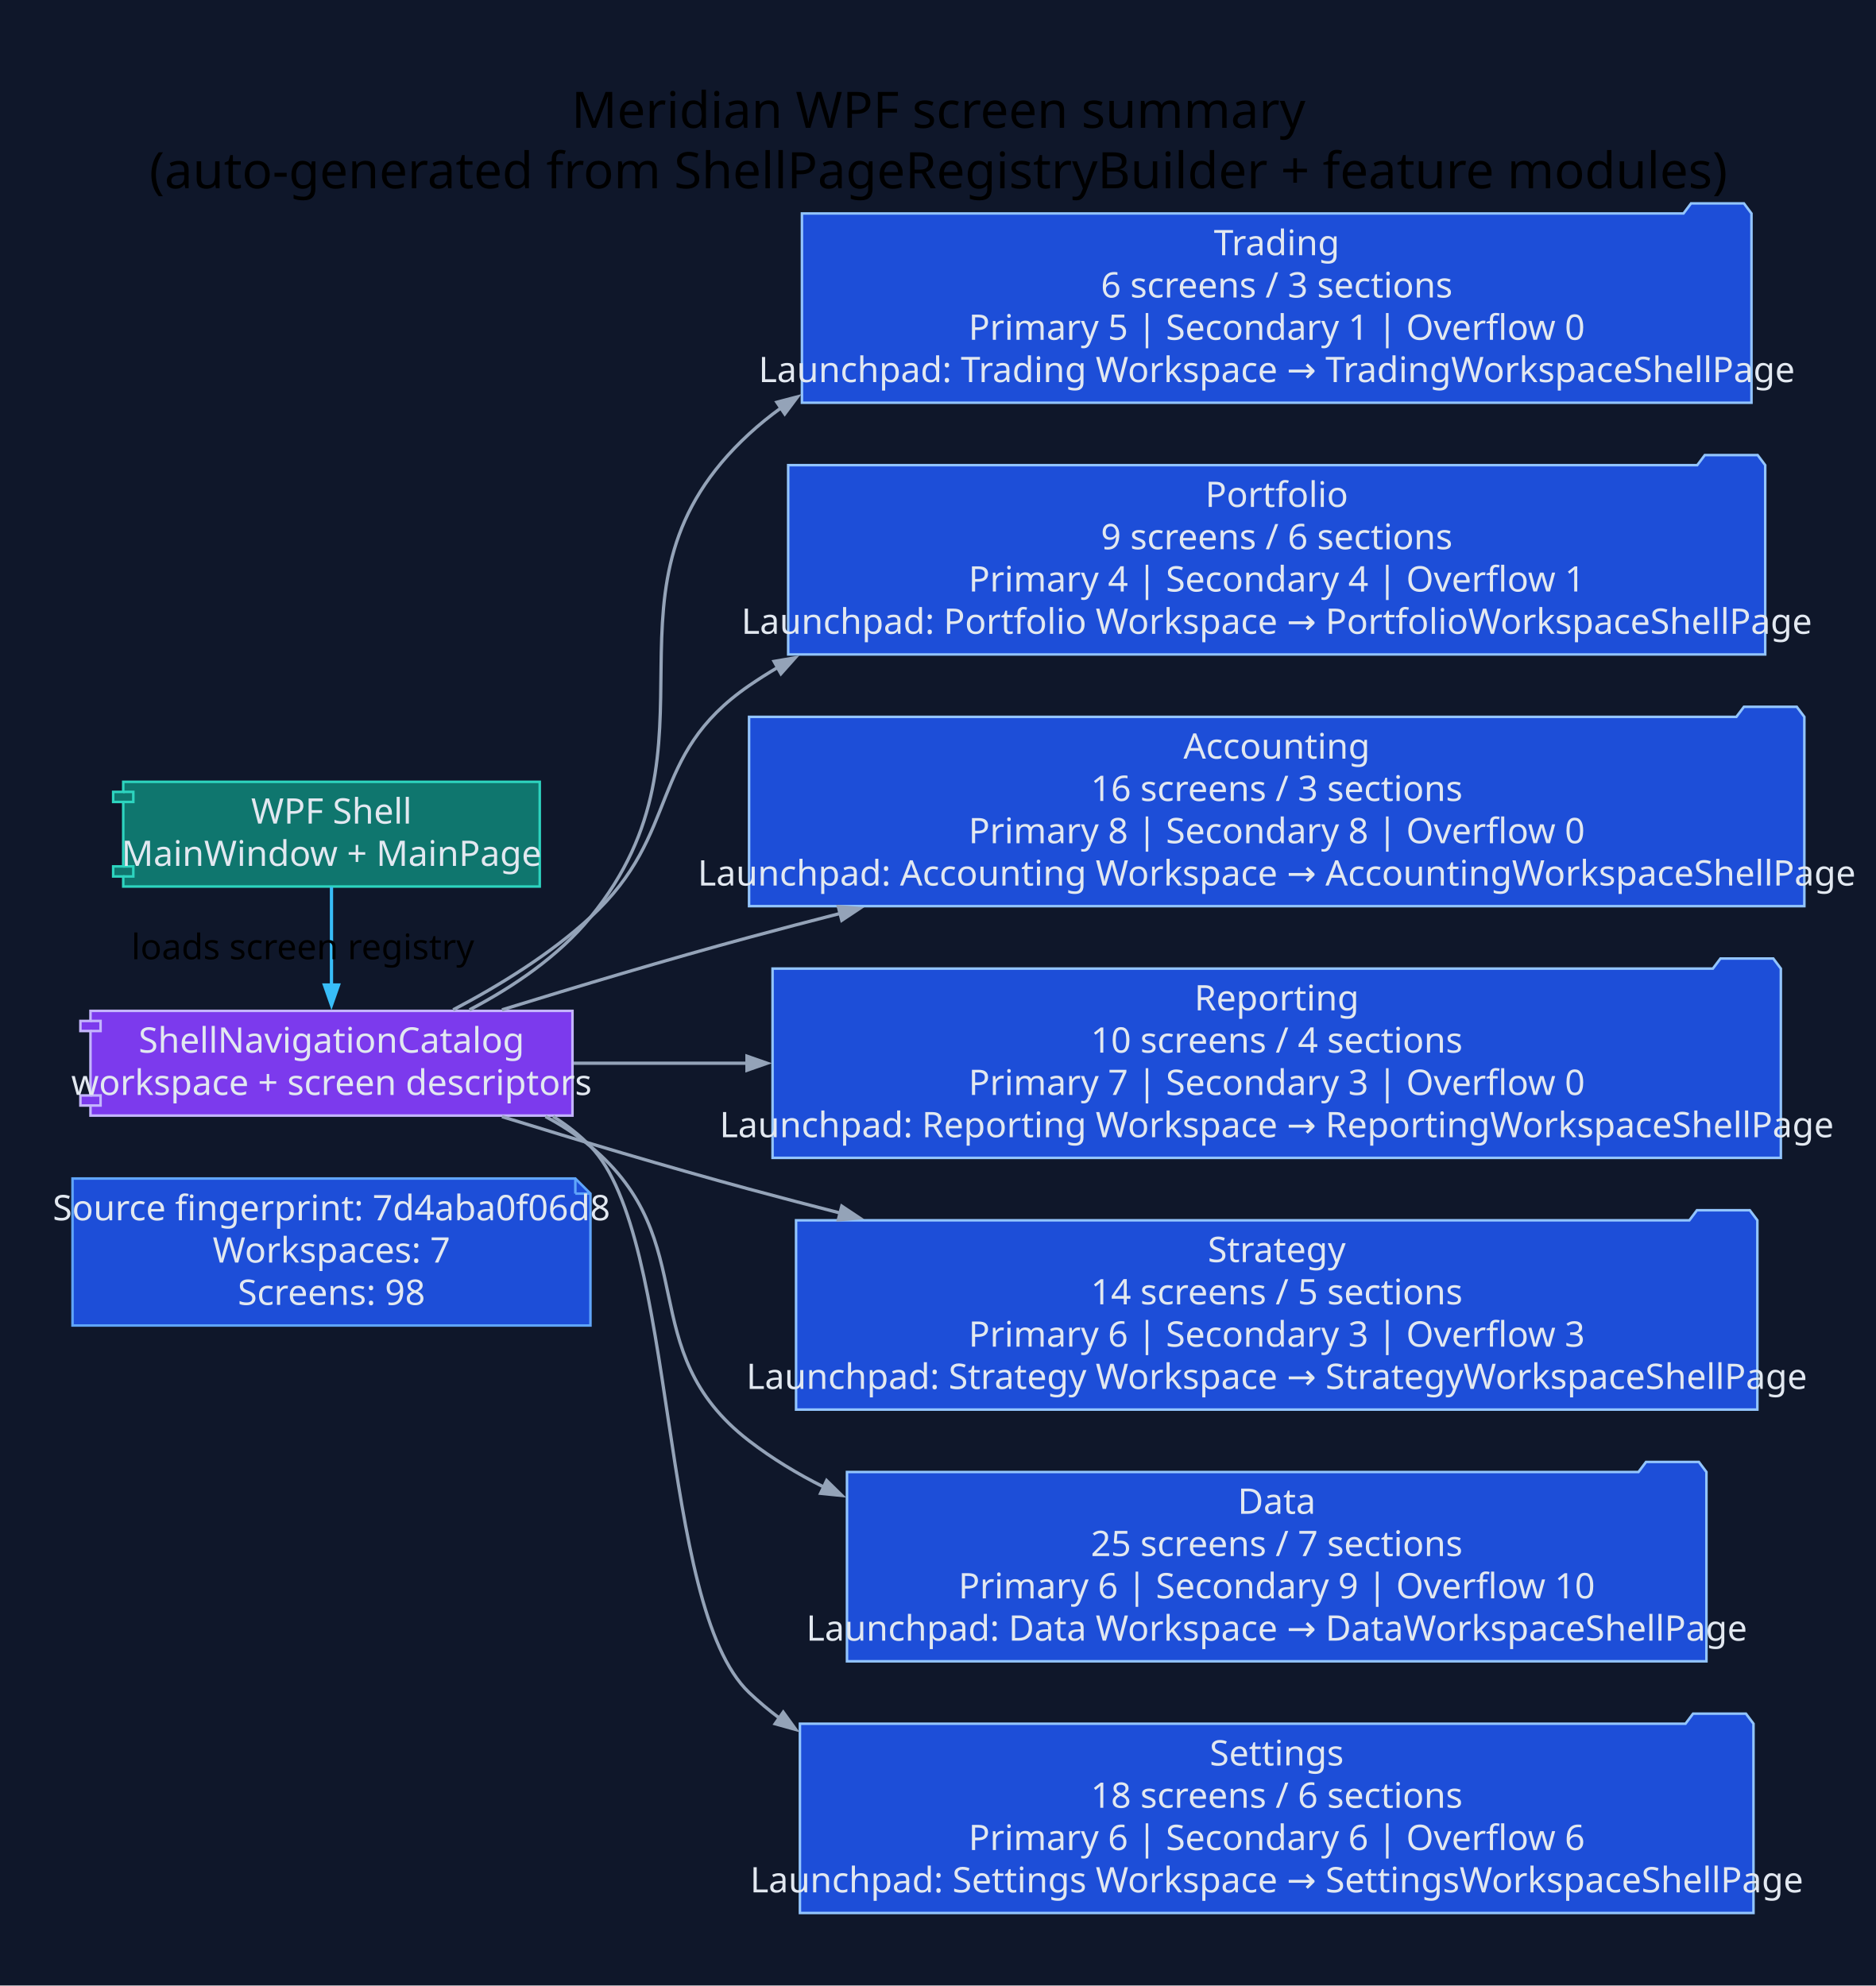
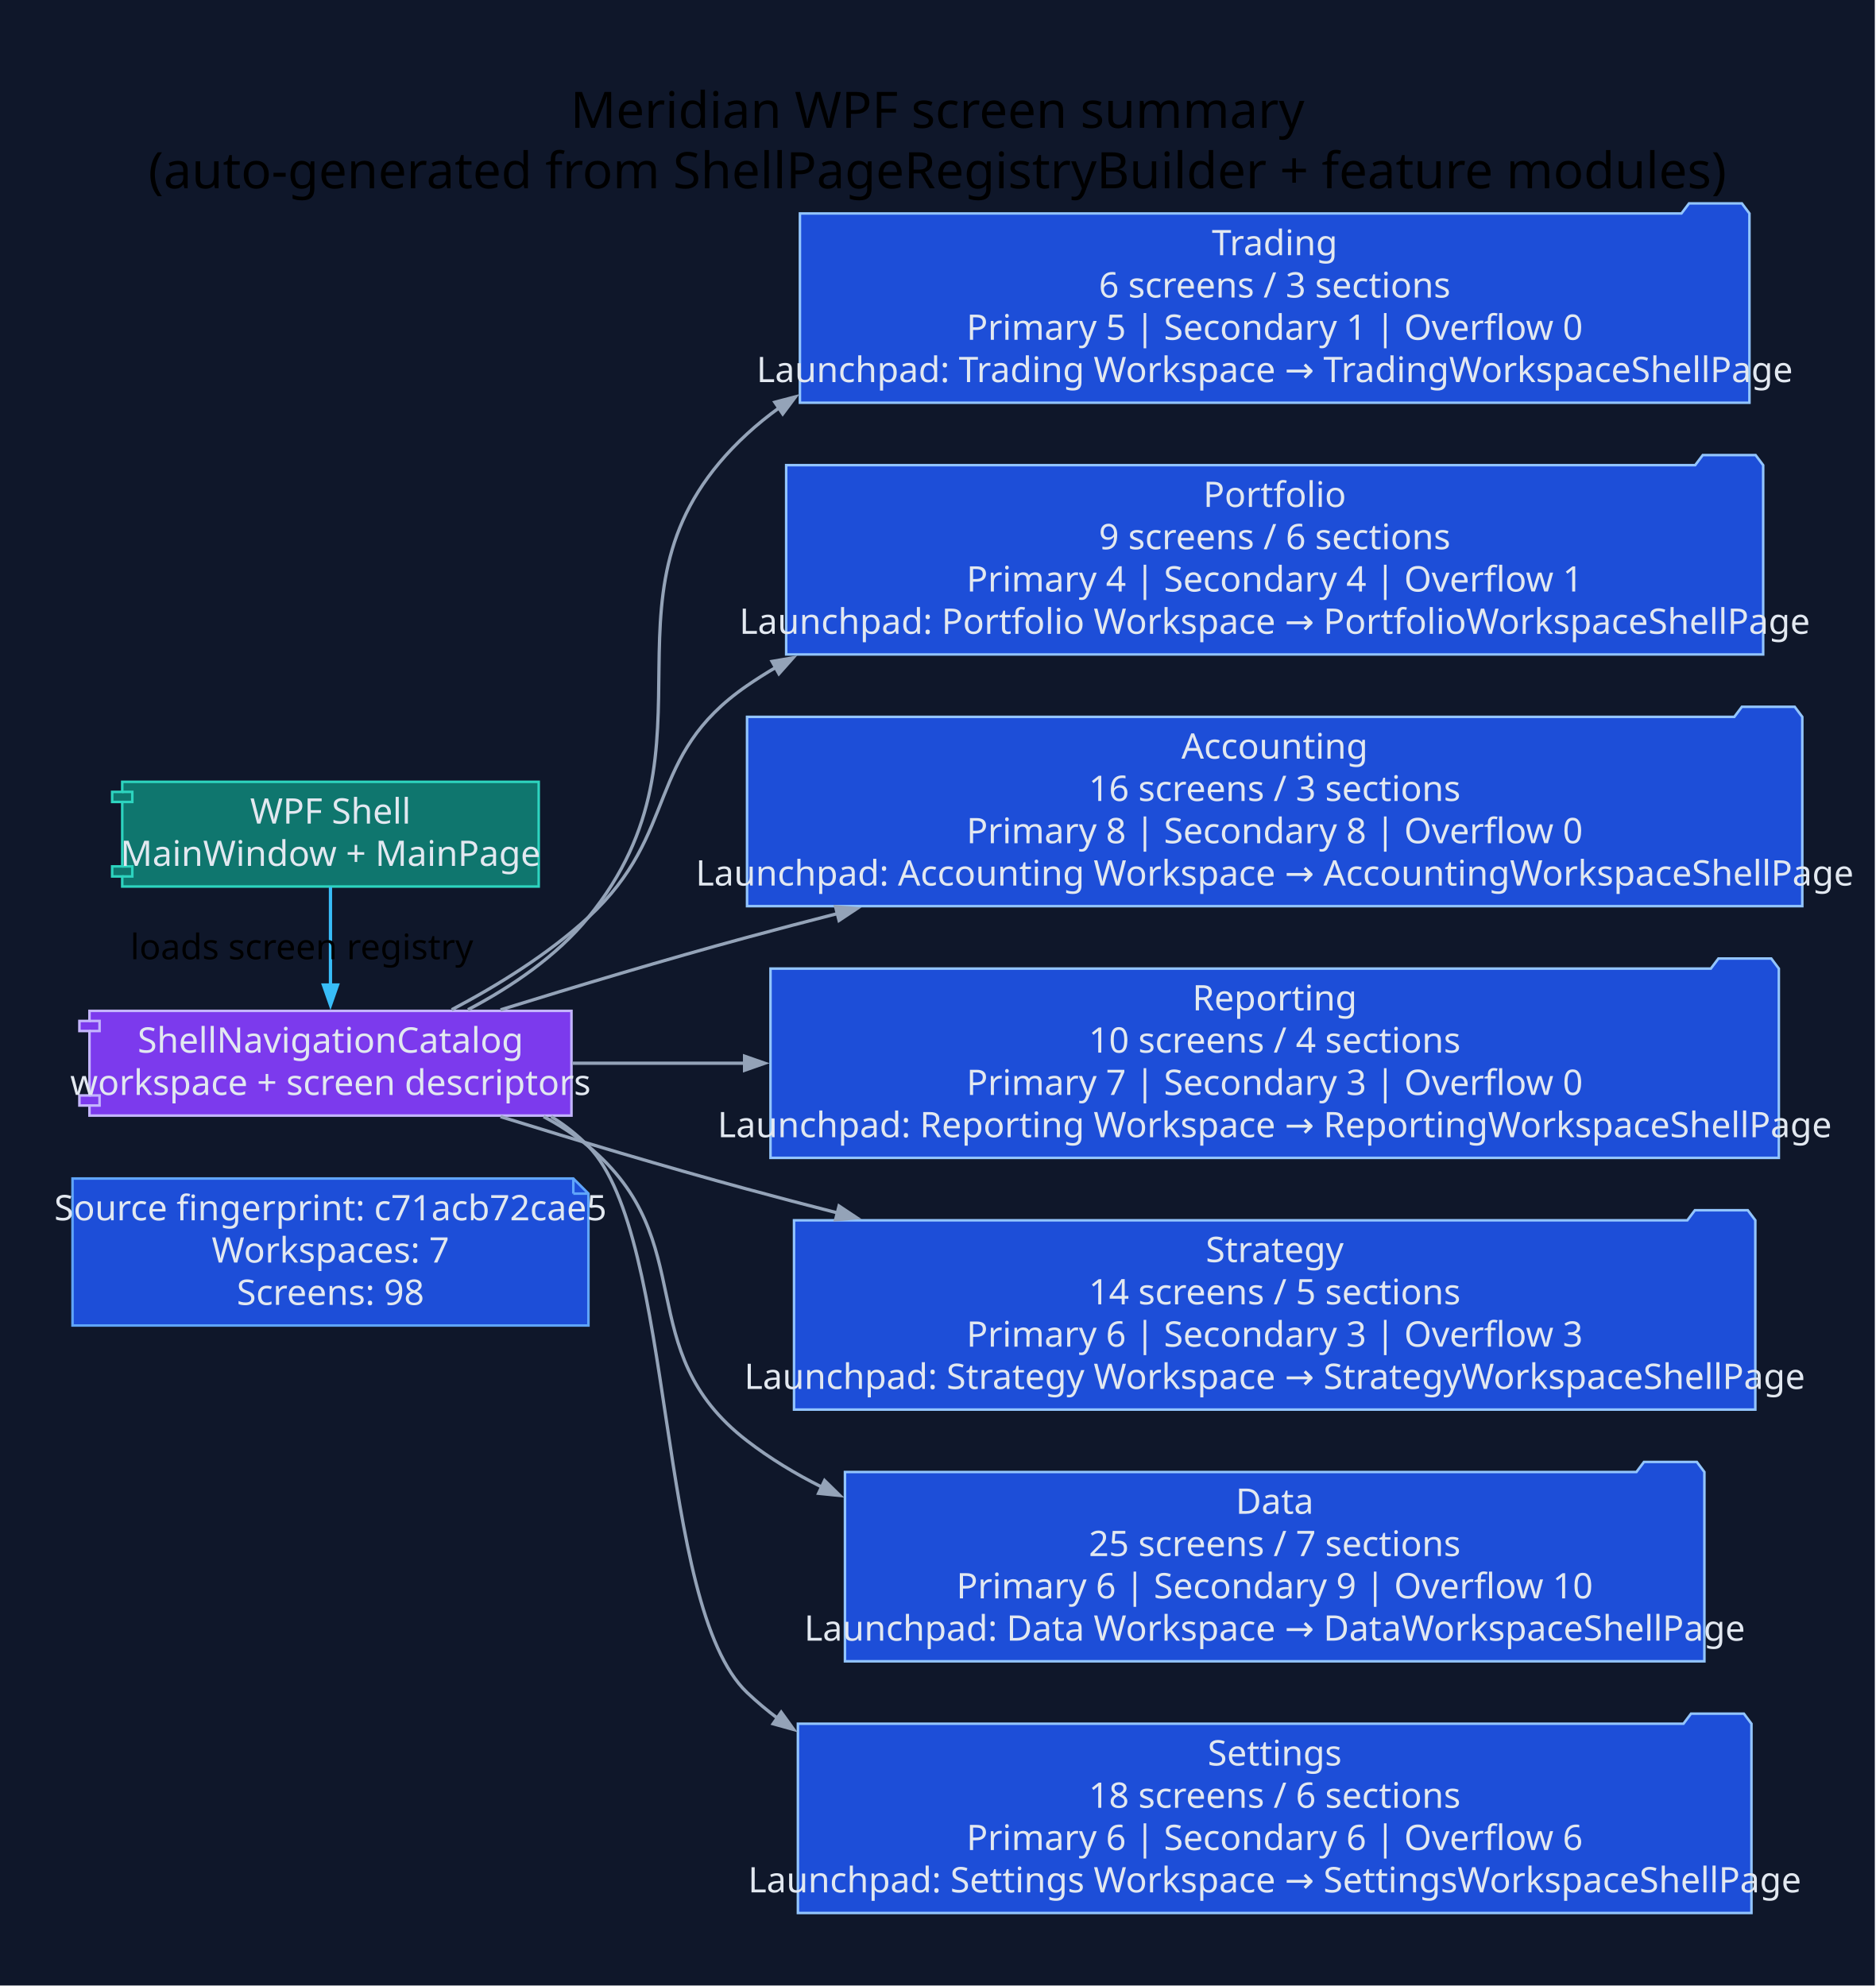
<svg xmlns="http://www.w3.org/2000/svg" width="745pt" height="789pt" viewBox="0.00 0.00 745.00 789.00">
  <g id="graph0" class="graph" transform="scale(1 1) rotate(0) translate(28.8 760)">
-     <polygon fill="#0f172a" stroke="none" points="-28.8,28.8 -28.8,-760 716.67,-760 716.67,28.8 -28.8,28.8" />
-     <text xml:space="preserve" text-anchor="middle" x="343.93" y="-709.2" font-family="Segoe UI" font-size="20.00">Meridian WPF screen summary</text>
-     <text xml:space="preserve" text-anchor="middle" x="343.93" y="-685.2" font-family="Segoe UI" font-size="20.00">(auto-generated from ShellPageRegistryBuilder + feature modules)</text>
+     <polygon fill="#0f172a" stroke="none" points="-28.8,28.8 -28.8,-760 715.86,-760 715.86,28.8 -28.8,28.8" />
+     <text xml:space="preserve" text-anchor="middle" x="343.53" y="-709.2" font-family="Segoe UI" font-size="20.00">Meridian WPF screen summary</text>
+     <text xml:space="preserve" text-anchor="middle" x="343.53" y="-685.2" font-family="Segoe UI" font-size="20.00">(auto-generated from ShellPageRegistryBuilder + feature modules)</text>
    <g id="node1" class="node">
-       <polygon fill="#1d4ed8" stroke="#60a5fa" points="199.72,-291.8 0,-291.8 0,-233.4 205.72,-233.4 205.72,-285.8 199.72,-291.8" />
-       <polyline fill="none" stroke="#60a5fa" points="199.72,-291.8 199.72,-285.8" />
-       <polyline fill="none" stroke="#60a5fa" points="205.72,-285.8 199.72,-285.8" />
-       <text xml:space="preserve" text-anchor="middle" x="102.86" y="-275.2" font-family="Segoe UI" font-size="14.00" fill="#e2e8f0">Source fingerprint: 7d4aba0f06d8</text>
-       <text xml:space="preserve" text-anchor="middle" x="102.86" y="-258.4" font-family="Segoe UI" font-size="14.00" fill="#e2e8f0">Workspaces: 7</text>
-       <text xml:space="preserve" text-anchor="middle" x="102.86" y="-241.6" font-family="Segoe UI" font-size="14.00" fill="#e2e8f0">Screens: 98</text>
+       <polygon fill="#1d4ed8" stroke="#60a5fa" points="198.92,-291.8 0,-291.8 0,-233.4 204.92,-233.4 204.92,-285.8 198.92,-291.8" />
+       <polyline fill="none" stroke="#60a5fa" points="198.92,-291.8 198.92,-285.8" />
+       <polyline fill="none" stroke="#60a5fa" points="204.92,-285.8 198.92,-285.8" />
+       <text xml:space="preserve" text-anchor="middle" x="102.46" y="-275.2" font-family="Segoe UI" font-size="14.00" fill="#e2e8f0">Source fingerprint: c71acb72cae5</text>
+       <text xml:space="preserve" text-anchor="middle" x="102.46" y="-258.4" font-family="Segoe UI" font-size="14.00" fill="#e2e8f0">Workspaces: 7</text>
+       <text xml:space="preserve" text-anchor="middle" x="102.46" y="-241.6" font-family="Segoe UI" font-size="14.00" fill="#e2e8f0">Screens: 98</text>
    </g>
    <g id="node2" class="node">
-       <polygon fill="#0f766e" stroke="#2dd4bf" points="185.58,-449.4 20.15,-449.4 20.15,-445.4 16.15,-445.4 16.15,-441.4 20.15,-441.4 20.15,-415.8 16.15,-415.8 16.15,-411.8 20.15,-411.8 20.15,-407.8 185.58,-407.8 185.58,-449.4" />
-       <polyline fill="none" stroke="#2dd4bf" points="20.15,-445.4 24.15,-445.4 24.15,-441.4 20.15,-441.4" />
-       <polyline fill="none" stroke="#2dd4bf" points="20.15,-415.8 24.15,-415.8 24.15,-411.8 20.15,-411.8" />
-       <text xml:space="preserve" text-anchor="middle" x="102.86" y="-432.8" font-family="Segoe UI" font-size="14.00" fill="#e2e8f0">WPF Shell</text>
-       <text xml:space="preserve" text-anchor="middle" x="102.86" y="-416" font-family="Segoe UI" font-size="14.00" fill="#e2e8f0">MainWindow + MainPage</text>
+       <polygon fill="#0f766e" stroke="#2dd4bf" points="185.17,-449.4 19.75,-449.4 19.75,-445.4 15.75,-445.4 15.75,-441.4 19.75,-441.4 19.75,-415.8 15.75,-415.8 15.75,-411.8 19.75,-411.8 19.75,-407.8 185.17,-407.8 185.17,-449.4" />
+       <polyline fill="none" stroke="#2dd4bf" points="19.75,-445.4 23.75,-445.4 23.75,-441.4 19.75,-441.4" />
+       <polyline fill="none" stroke="#2dd4bf" points="19.75,-415.8 23.75,-415.8 23.75,-411.8 19.75,-411.8" />
+       <text xml:space="preserve" text-anchor="middle" x="102.46" y="-432.8" font-family="Segoe UI" font-size="14.00" fill="#e2e8f0">WPF Shell</text>
+       <text xml:space="preserve" text-anchor="middle" x="102.46" y="-416" font-family="Segoe UI" font-size="14.00" fill="#e2e8f0">MainWindow + MainPage</text>
    </g>
    <g id="node3" class="node">
-       <polygon fill="#7c3aed" stroke="#c4b5fd" points="198.58,-358.4 7.14,-358.4 7.14,-354.4 3.14,-354.4 3.14,-350.4 7.14,-350.4 7.14,-324.8 3.14,-324.8 3.14,-320.8 7.14,-320.8 7.14,-316.8 198.58,-316.8 198.58,-358.4" />
-       <polyline fill="none" stroke="#c4b5fd" points="7.14,-354.4 11.14,-354.4 11.14,-350.4 7.14,-350.4" />
-       <polyline fill="none" stroke="#c4b5fd" points="7.14,-324.8 11.14,-324.8 11.14,-320.8 7.14,-320.8" />
-       <text xml:space="preserve" text-anchor="middle" x="102.86" y="-341.8" font-family="Segoe UI" font-size="14.00" fill="#e2e8f0">ShellNavigationCatalog</text>
-       <text xml:space="preserve" text-anchor="middle" x="102.86" y="-325" font-family="Segoe UI" font-size="14.00" fill="#e2e8f0">workspace + screen descriptors</text>
+       <polygon fill="#7c3aed" stroke="#c4b5fd" points="198.18,-358.4 6.74,-358.4 6.74,-354.4 2.74,-354.4 2.74,-350.4 6.74,-350.4 6.74,-324.8 2.74,-324.8 2.74,-320.8 6.74,-320.8 6.74,-316.8 198.18,-316.8 198.18,-358.4" />
+       <polyline fill="none" stroke="#c4b5fd" points="6.74,-354.4 10.74,-354.4 10.74,-350.4 6.74,-350.4" />
+       <polyline fill="none" stroke="#c4b5fd" points="6.74,-324.8 10.74,-324.8 10.74,-320.8 6.74,-320.8" />
+       <text xml:space="preserve" text-anchor="middle" x="102.46" y="-341.8" font-family="Segoe UI" font-size="14.00" fill="#e2e8f0">ShellNavigationCatalog</text>
+       <text xml:space="preserve" text-anchor="middle" x="102.46" y="-325" font-family="Segoe UI" font-size="14.00" fill="#e2e8f0">workspace + screen descriptors</text>
    </g>
    <g id="edge1" class="edge">
-       <path fill="none" stroke="#38bdf8" stroke-width="1.3" d="M102.86,-407.61C102.86,-396.03 102.86,-381.43 102.86,-368.56" />
-       <polygon fill="#38bdf8" stroke="#38bdf8" stroke-width="1.3" points="105.66,-368.67 102.86,-360.67 100.06,-368.67 105.66,-368.67" />
-       <text xml:space="preserve" text-anchor="middle" x="91.46" y="-378.9" font-family="Segoe UI" font-size="14.00">loads screen registry</text>
+       <path fill="none" stroke="#38bdf8" stroke-width="1.3" d="M102.46,-407.61C102.46,-396.03 102.46,-381.43 102.46,-368.56" />
+       <polygon fill="#38bdf8" stroke="#38bdf8" stroke-width="1.3" points="105.26,-368.67 102.46,-360.67 99.66,-368.67 105.26,-368.67" />
+       <text xml:space="preserve" text-anchor="middle" x="91.06" y="-378.9" font-family="Segoe UI" font-size="14.00">loads screen registry</text>
    </g>
    <g id="node4" class="node">
-       <polygon fill="#1d4ed8" stroke="#93c5fd" points="666.87,-675.2 663.87,-679.2 642.87,-679.2 639.87,-675.2 289.72,-675.2 289.72,-600 666.87,-600 666.87,-675.2" />
-       <text xml:space="preserve" text-anchor="middle" x="478.3" y="-658.6" font-family="Segoe UI" font-size="14.00" fill="#e2e8f0">Trading</text>
-       <text xml:space="preserve" text-anchor="middle" x="478.3" y="-641.8" font-family="Segoe UI" font-size="14.00" fill="#e2e8f0">6 screens / 3 sections</text>
-       <text xml:space="preserve" text-anchor="middle" x="478.3" y="-625" font-family="Segoe UI" font-size="14.00" fill="#e2e8f0">Primary 5 | Secondary 1 | Overflow 0</text>
-       <text xml:space="preserve" text-anchor="middle" x="478.3" y="-608.2" font-family="Segoe UI" font-size="14.00" fill="#e2e8f0">Launchpad: Trading Workspace → TradingWorkspaceShellPage</text>
+       <polygon fill="#1d4ed8" stroke="#93c5fd" points="666.06,-675.2 663.06,-679.2 642.06,-679.2 639.06,-675.2 288.92,-675.2 288.92,-600 666.06,-600 666.06,-675.2" />
+       <text xml:space="preserve" text-anchor="middle" x="477.49" y="-658.6" font-family="Segoe UI" font-size="14.00" fill="#e2e8f0">Trading</text>
+       <text xml:space="preserve" text-anchor="middle" x="477.49" y="-641.8" font-family="Segoe UI" font-size="14.00" fill="#e2e8f0">6 screens / 3 sections</text>
+       <text xml:space="preserve" text-anchor="middle" x="477.49" y="-625" font-family="Segoe UI" font-size="14.00" fill="#e2e8f0">Primary 5 | Secondary 1 | Overflow 0</text>
+       <text xml:space="preserve" text-anchor="middle" x="477.49" y="-608.2" font-family="Segoe UI" font-size="14.00" fill="#e2e8f0">Launchpad: Trading Workspace → TradingWorkspaceShellPage</text>
    </g>
    <g id="edge2" class="edge">
-       <path fill="none" stroke="#94a3b8" stroke-width="1.3" d="M157.69,-358.82C175.04,-367.91 193.04,-380.08 205.72,-395.6 262.55,-465.14 202.68,-526.74 268.72,-587.6 272.75,-591.31 276.99,-594.75 281.43,-597.95" />
-       <polygon fill="#94a3b8" stroke="#94a3b8" stroke-width="1.3" points="279.77,-600.21 287.97,-602.36 282.9,-595.57 279.77,-600.21" />
+       <path fill="none" stroke="#94a3b8" stroke-width="1.3" d="M157.07,-358.86C174.35,-367.96 192.29,-380.11 204.92,-395.6 261.69,-465.19 201.87,-526.74 267.92,-587.6 271.94,-591.31 276.19,-594.75 280.62,-597.95" />
+       <polygon fill="#94a3b8" stroke="#94a3b8" stroke-width="1.3" points="278.96,-600.21 287.16,-602.36 282.09,-595.57 278.96,-600.21" />
    </g>
    <g id="node5" class="node">
-       <polygon fill="#1d4ed8" stroke="#93c5fd" points="672.33,-575.2 669.33,-579.2 648.33,-579.2 645.33,-575.2 284.26,-575.2 284.26,-500 672.33,-500 672.33,-575.2" />
-       <text xml:space="preserve" text-anchor="middle" x="478.3" y="-558.6" font-family="Segoe UI" font-size="14.00" fill="#e2e8f0">Portfolio</text>
-       <text xml:space="preserve" text-anchor="middle" x="478.3" y="-541.8" font-family="Segoe UI" font-size="14.00" fill="#e2e8f0">9 screens / 6 sections</text>
-       <text xml:space="preserve" text-anchor="middle" x="478.3" y="-525" font-family="Segoe UI" font-size="14.00" fill="#e2e8f0">Primary 4 | Secondary 4 | Overflow 1</text>
-       <text xml:space="preserve" text-anchor="middle" x="478.3" y="-508.2" font-family="Segoe UI" font-size="14.00" fill="#e2e8f0">Launchpad: Portfolio Workspace → PortfolioWorkspaceShellPage</text>
+       <polygon fill="#1d4ed8" stroke="#93c5fd" points="671.52,-575.2 668.52,-579.2 647.52,-579.2 644.52,-575.2 283.46,-575.2 283.46,-500 671.52,-500 671.52,-575.2" />
+       <text xml:space="preserve" text-anchor="middle" x="477.49" y="-558.6" font-family="Segoe UI" font-size="14.00" fill="#e2e8f0">Portfolio</text>
+       <text xml:space="preserve" text-anchor="middle" x="477.49" y="-541.8" font-family="Segoe UI" font-size="14.00" fill="#e2e8f0">9 screens / 6 sections</text>
+       <text xml:space="preserve" text-anchor="middle" x="477.49" y="-525" font-family="Segoe UI" font-size="14.00" fill="#e2e8f0">Primary 4 | Secondary 4 | Overflow 1</text>
+       <text xml:space="preserve" text-anchor="middle" x="477.49" y="-508.2" font-family="Segoe UI" font-size="14.00" fill="#e2e8f0">Launchpad: Portfolio Workspace → PortfolioWorkspaceShellPage</text>
    </g>
    <g id="edge3" class="edge">
-       <path fill="none" stroke="#94a3b8" stroke-width="1.3" d="M151.19,-358.82C169.47,-368.42 189.78,-380.92 205.72,-395.6 242.19,-429.16 227.9,-459.5 268.72,-487.6 272.4,-490.13 276.2,-492.54 280.08,-494.82" />
-       <polygon fill="#94a3b8" stroke="#94a3b8" stroke-width="1.3" points="278.66,-497.24 287.02,-498.67 281.38,-492.34 278.66,-497.24" />
+       <path fill="none" stroke="#94a3b8" stroke-width="1.3" d="M150.6,-358.85C168.8,-368.45 189.03,-380.95 204.92,-395.6 241.35,-429.19 227.1,-459.5 267.92,-487.6 271.6,-490.13 275.39,-492.54 279.28,-494.82" />
+       <polygon fill="#94a3b8" stroke="#94a3b8" stroke-width="1.3" points="277.86,-497.24 286.21,-498.67 280.58,-492.34 277.86,-497.24" />
    </g>
    <g id="node6" class="node">
-       <polygon fill="#1d4ed8" stroke="#93c5fd" points="687.87,-475.2 684.87,-479.2 663.87,-479.2 660.87,-475.2 268.72,-475.2 268.72,-400 687.87,-400 687.87,-475.2" />
-       <text xml:space="preserve" text-anchor="middle" x="478.3" y="-458.6" font-family="Segoe UI" font-size="14.00" fill="#e2e8f0">Accounting</text>
-       <text xml:space="preserve" text-anchor="middle" x="478.3" y="-441.8" font-family="Segoe UI" font-size="14.00" fill="#e2e8f0">16 screens / 3 sections</text>
-       <text xml:space="preserve" text-anchor="middle" x="478.3" y="-425" font-family="Segoe UI" font-size="14.00" fill="#e2e8f0">Primary 8 | Secondary 8 | Overflow 0</text>
-       <text xml:space="preserve" text-anchor="middle" x="478.3" y="-408.2" font-family="Segoe UI" font-size="14.00" fill="#e2e8f0">Launchpad: Accounting Workspace → AccountingWorkspaceShellPage</text>
+       <polygon fill="#1d4ed8" stroke="#93c5fd" points="687.06,-475.2 684.06,-479.2 663.06,-479.2 660.06,-475.2 267.92,-475.2 267.92,-400 687.06,-400 687.06,-475.2" />
+       <text xml:space="preserve" text-anchor="middle" x="477.49" y="-458.6" font-family="Segoe UI" font-size="14.00" fill="#e2e8f0">Accounting</text>
+       <text xml:space="preserve" text-anchor="middle" x="477.49" y="-441.8" font-family="Segoe UI" font-size="14.00" fill="#e2e8f0">16 screens / 3 sections</text>
+       <text xml:space="preserve" text-anchor="middle" x="477.49" y="-425" font-family="Segoe UI" font-size="14.00" fill="#e2e8f0">Primary 8 | Secondary 8 | Overflow 0</text>
+       <text xml:space="preserve" text-anchor="middle" x="477.49" y="-408.2" font-family="Segoe UI" font-size="14.00" fill="#e2e8f0">Launchpad: Accounting Workspace → AccountingWorkspaceShellPage</text>
    </g>
    <g id="edge4" class="edge">
-       <path fill="none" stroke="#94a3b8" stroke-width="1.3" d="M170.58,-358.82C200.48,-368.07 236.25,-378.79 268.72,-387.6 280.54,-390.8 292.76,-394.01 305.08,-397.16" />
-       <polygon fill="#94a3b8" stroke="#94a3b8" stroke-width="1.3" points="304.17,-399.82 312.61,-399.08 305.55,-394.39 304.17,-399.82" />
+       <path fill="none" stroke="#94a3b8" stroke-width="1.3" d="M170.01,-358.82C199.84,-368.08 235.52,-378.8 267.92,-387.6 279.66,-390.79 291.8,-393.98 304.05,-397.12" />
+       <polygon fill="#94a3b8" stroke="#94a3b8" stroke-width="1.3" points="303.08,-399.76 311.52,-399.02 304.46,-394.33 303.08,-399.76" />
    </g>
    <g id="node7" class="node">
-       <polygon fill="#1d4ed8" stroke="#93c5fd" points="678.54,-375.2 675.54,-379.2 654.54,-379.2 651.54,-375.2 278.05,-375.2 278.05,-300 678.54,-300 678.54,-375.2" />
-       <text xml:space="preserve" text-anchor="middle" x="478.3" y="-358.6" font-family="Segoe UI" font-size="14.00" fill="#e2e8f0">Reporting</text>
-       <text xml:space="preserve" text-anchor="middle" x="478.3" y="-341.8" font-family="Segoe UI" font-size="14.00" fill="#e2e8f0">10 screens / 4 sections</text>
-       <text xml:space="preserve" text-anchor="middle" x="478.3" y="-325" font-family="Segoe UI" font-size="14.00" fill="#e2e8f0">Primary 7 | Secondary 3 | Overflow 0</text>
-       <text xml:space="preserve" text-anchor="middle" x="478.3" y="-308.2" font-family="Segoe UI" font-size="14.00" fill="#e2e8f0">Launchpad: Reporting Workspace → ReportingWorkspaceShellPage</text>
+       <polygon fill="#1d4ed8" stroke="#93c5fd" points="677.74,-375.2 674.74,-379.2 653.74,-379.2 650.74,-375.2 277.24,-375.2 277.24,-300 677.74,-300 677.74,-375.2" />
+       <text xml:space="preserve" text-anchor="middle" x="477.49" y="-358.6" font-family="Segoe UI" font-size="14.00" fill="#e2e8f0">Reporting</text>
+       <text xml:space="preserve" text-anchor="middle" x="477.49" y="-341.8" font-family="Segoe UI" font-size="14.00" fill="#e2e8f0">10 screens / 4 sections</text>
+       <text xml:space="preserve" text-anchor="middle" x="477.49" y="-325" font-family="Segoe UI" font-size="14.00" fill="#e2e8f0">Primary 7 | Secondary 3 | Overflow 0</text>
+       <text xml:space="preserve" text-anchor="middle" x="477.49" y="-308.2" font-family="Segoe UI" font-size="14.00" fill="#e2e8f0">Launchpad: Reporting Workspace → ReportingWorkspaceShellPage</text>
    </g>
    <g id="edge5" class="edge">
-       <path fill="none" stroke="#94a3b8" stroke-width="1.3" d="M199.06,-337.6C220.43,-337.6 243.92,-337.6 267.92,-337.6" />
-       <polygon fill="#94a3b8" stroke="#94a3b8" stroke-width="1.3" points="267.89,-340.4 275.89,-337.6 267.89,-334.8 267.89,-340.4" />
+       <path fill="none" stroke="#94a3b8" stroke-width="1.3" d="M198.56,-337.6C219.8,-337.6 243.16,-337.6 267.02,-337.6" />
+       <polygon fill="#94a3b8" stroke="#94a3b8" stroke-width="1.3" points="266.94,-340.4 274.94,-337.6 266.94,-334.8 266.94,-340.4" />
    </g>
    <g id="node8" class="node">
-       <polygon fill="#1d4ed8" stroke="#93c5fd" points="669.21,-275.2 666.21,-279.2 645.21,-279.2 642.21,-275.2 287.39,-275.2 287.39,-200 669.21,-200 669.21,-275.2" />
-       <text xml:space="preserve" text-anchor="middle" x="478.3" y="-258.6" font-family="Segoe UI" font-size="14.00" fill="#e2e8f0">Strategy</text>
-       <text xml:space="preserve" text-anchor="middle" x="478.3" y="-241.8" font-family="Segoe UI" font-size="14.00" fill="#e2e8f0">14 screens / 5 sections</text>
-       <text xml:space="preserve" text-anchor="middle" x="478.3" y="-225" font-family="Segoe UI" font-size="14.00" fill="#e2e8f0">Primary 6 | Secondary 3 | Overflow 3</text>
-       <text xml:space="preserve" text-anchor="middle" x="478.3" y="-208.2" font-family="Segoe UI" font-size="14.00" fill="#e2e8f0">Launchpad: Strategy Workspace → StrategyWorkspaceShellPage</text>
+       <polygon fill="#1d4ed8" stroke="#93c5fd" points="668.4,-275.2 665.4,-279.2 644.4,-279.2 641.4,-275.2 286.58,-275.2 286.58,-200 668.4,-200 668.4,-275.2" />
+       <text xml:space="preserve" text-anchor="middle" x="477.49" y="-258.6" font-family="Segoe UI" font-size="14.00" fill="#e2e8f0">Strategy</text>
+       <text xml:space="preserve" text-anchor="middle" x="477.49" y="-241.8" font-family="Segoe UI" font-size="14.00" fill="#e2e8f0">14 screens / 5 sections</text>
+       <text xml:space="preserve" text-anchor="middle" x="477.49" y="-225" font-family="Segoe UI" font-size="14.00" fill="#e2e8f0">Primary 6 | Secondary 3 | Overflow 3</text>
+       <text xml:space="preserve" text-anchor="middle" x="477.49" y="-208.2" font-family="Segoe UI" font-size="14.00" fill="#e2e8f0">Launchpad: Strategy Workspace → StrategyWorkspaceShellPage</text>
    </g>
    <g id="edge6" class="edge">
-       <path fill="none" stroke="#94a3b8" stroke-width="1.3" d="M170.58,-316.38C200.48,-307.13 236.25,-296.41 268.72,-287.6 280.54,-284.4 292.76,-281.19 305.08,-278.04" />
-       <polygon fill="#94a3b8" stroke="#94a3b8" stroke-width="1.3" points="305.55,-280.81 312.61,-276.12 304.17,-275.38 305.55,-280.81" />
+       <path fill="none" stroke="#94a3b8" stroke-width="1.3" d="M170.01,-316.38C199.84,-307.12 235.52,-296.4 267.92,-287.6 279.66,-284.41 291.8,-281.22 304.05,-278.08" />
+       <polygon fill="#94a3b8" stroke="#94a3b8" stroke-width="1.3" points="304.46,-280.87 311.52,-276.18 303.08,-275.44 304.46,-280.87" />
    </g>
    <g id="node9" class="node">
-       <polygon fill="#1d4ed8" stroke="#93c5fd" points="648.98,-175.2 645.98,-179.2 624.98,-179.2 621.98,-175.2 307.61,-175.2 307.61,-100 648.98,-100 648.98,-175.2" />
-       <text xml:space="preserve" text-anchor="middle" x="478.3" y="-158.6" font-family="Segoe UI" font-size="14.00" fill="#e2e8f0">Data</text>
-       <text xml:space="preserve" text-anchor="middle" x="478.3" y="-141.8" font-family="Segoe UI" font-size="14.00" fill="#e2e8f0">25 screens / 7 sections</text>
-       <text xml:space="preserve" text-anchor="middle" x="478.3" y="-125" font-family="Segoe UI" font-size="14.00" fill="#e2e8f0">Primary 6 | Secondary 9 | Overflow 10</text>
-       <text xml:space="preserve" text-anchor="middle" x="478.3" y="-108.2" font-family="Segoe UI" font-size="14.00" fill="#e2e8f0">Launchpad: Data Workspace → DataWorkspaceShellPage</text>
+       <polygon fill="#1d4ed8" stroke="#93c5fd" points="648.17,-175.2 645.17,-179.2 624.17,-179.2 621.17,-175.2 306.81,-175.2 306.81,-100 648.17,-100 648.17,-175.2" />
+       <text xml:space="preserve" text-anchor="middle" x="477.49" y="-158.6" font-family="Segoe UI" font-size="14.00" fill="#e2e8f0">Data</text>
+       <text xml:space="preserve" text-anchor="middle" x="477.49" y="-141.8" font-family="Segoe UI" font-size="14.00" fill="#e2e8f0">25 screens / 7 sections</text>
+       <text xml:space="preserve" text-anchor="middle" x="477.49" y="-125" font-family="Segoe UI" font-size="14.00" fill="#e2e8f0">Primary 6 | Secondary 9 | Overflow 10</text>
+       <text xml:space="preserve" text-anchor="middle" x="477.49" y="-108.2" font-family="Segoe UI" font-size="14.00" fill="#e2e8f0">Launchpad: Data Workspace → DataWorkspaceShellPage</text>
    </g>
    <g id="edge7" class="edge">
-       <path fill="none" stroke="#94a3b8" stroke-width="1.3" d="M187.86,-316.41C194.24,-313.03 200.3,-309.12 205.72,-304.6 251.08,-266.78 221.93,-223.63 268.72,-187.6 277.89,-180.55 287.9,-174.47 298.41,-169.23" />
-       <polygon fill="#94a3b8" stroke="#94a3b8" stroke-width="1.3" points="299.53,-171.8 305.58,-165.87 297.14,-166.73 299.53,-171.8" />
+       <path fill="none" stroke="#94a3b8" stroke-width="1.3" d="M187.12,-316.38C193.48,-313.01 199.51,-309.11 204.92,-304.6 250.25,-266.75 221.12,-223.63 267.92,-187.6 277.08,-180.55 287.09,-174.47 297.61,-169.23" />
+       <polygon fill="#94a3b8" stroke="#94a3b8" stroke-width="1.3" points="298.72,-171.8 304.77,-165.87 296.34,-166.73 298.72,-171.8" />
    </g>
    <g id="node10" class="node">
-       <polygon fill="#1d4ed8" stroke="#93c5fd" points="667.67,-75.2 664.67,-79.2 643.67,-79.2 640.67,-75.2 288.92,-75.2 288.92,0 667.67,0 667.67,-75.2" />
-       <text xml:space="preserve" text-anchor="middle" x="478.3" y="-58.6" font-family="Segoe UI" font-size="14.00" fill="#e2e8f0">Settings</text>
-       <text xml:space="preserve" text-anchor="middle" x="478.3" y="-41.8" font-family="Segoe UI" font-size="14.00" fill="#e2e8f0">18 screens / 6 sections</text>
-       <text xml:space="preserve" text-anchor="middle" x="478.3" y="-25" font-family="Segoe UI" font-size="14.00" fill="#e2e8f0">Primary 6 | Secondary 6 | Overflow 6</text>
-       <text xml:space="preserve" text-anchor="middle" x="478.3" y="-8.2" font-family="Segoe UI" font-size="14.00" fill="#e2e8f0">Launchpad: Settings Workspace → SettingsWorkspaceShellPage</text>
+       <polygon fill="#1d4ed8" stroke="#93c5fd" points="666.86,-75.2 663.86,-79.2 642.86,-79.2 639.86,-75.2 288.12,-75.2 288.12,0 666.86,0 666.86,-75.2" />
+       <text xml:space="preserve" text-anchor="middle" x="477.49" y="-58.6" font-family="Segoe UI" font-size="14.00" fill="#e2e8f0">Settings</text>
+       <text xml:space="preserve" text-anchor="middle" x="477.49" y="-41.8" font-family="Segoe UI" font-size="14.00" fill="#e2e8f0">18 screens / 6 sections</text>
+       <text xml:space="preserve" text-anchor="middle" x="477.49" y="-25" font-family="Segoe UI" font-size="14.00" fill="#e2e8f0">Primary 6 | Secondary 6 | Overflow 6</text>
+       <text xml:space="preserve" text-anchor="middle" x="477.49" y="-8.2" font-family="Segoe UI" font-size="14.00" fill="#e2e8f0">Launchpad: Settings Workspace → SettingsWorkspaceShellPage</text>
    </g>
    <g id="edge8" class="edge">
-       <path fill="none" stroke="#94a3b8" stroke-width="1.3" d="M190.89,-316.43C196.3,-313.05 201.32,-309.14 205.72,-304.6 240.68,-268.55 232.39,-122.26 268.72,-87.6 272.6,-83.91 276.69,-80.47 280.98,-77.27" />
-       <polygon fill="#94a3b8" stroke="#94a3b8" stroke-width="1.3" points="282.29,-79.77 287.26,-72.9 279.09,-75.17 282.29,-79.77" />
+       <path fill="none" stroke="#94a3b8" stroke-width="1.3" d="M190.14,-316.4C195.53,-313.03 200.54,-309.12 204.92,-304.6 239.85,-268.53 231.58,-122.26 267.92,-87.6 271.79,-83.91 275.89,-80.47 280.17,-77.27" />
+       <polygon fill="#94a3b8" stroke="#94a3b8" stroke-width="1.3" points="281.49,-79.77 286.45,-72.9 278.29,-75.17 281.49,-79.77" />
    </g>
  </g>
</svg>
